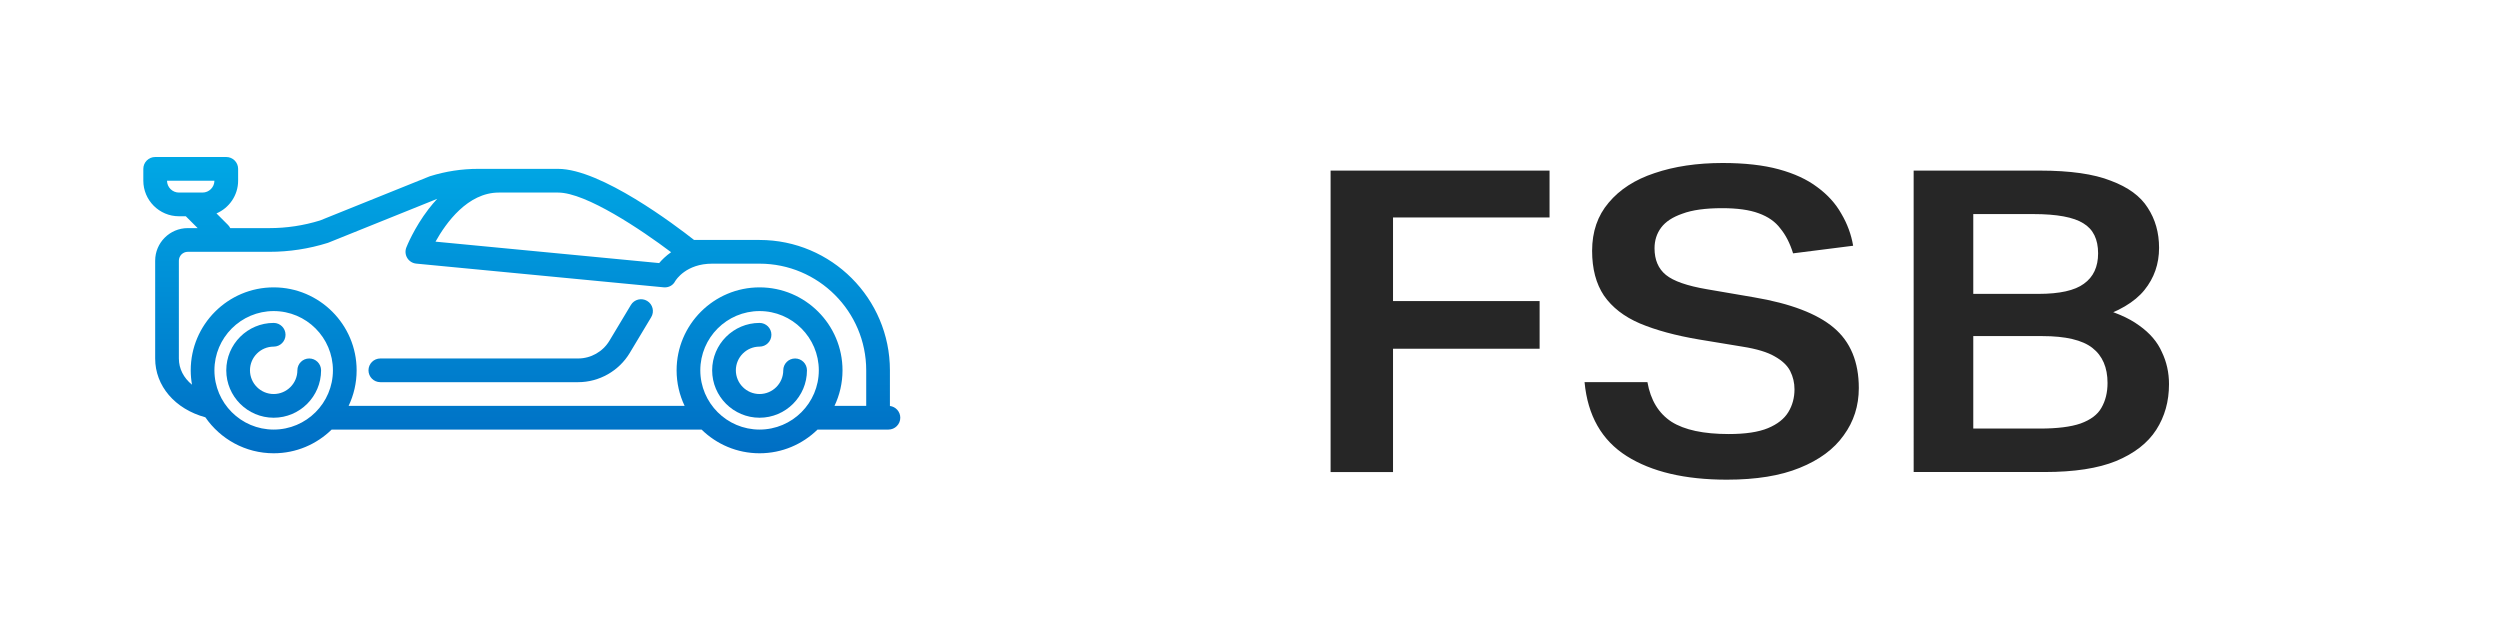
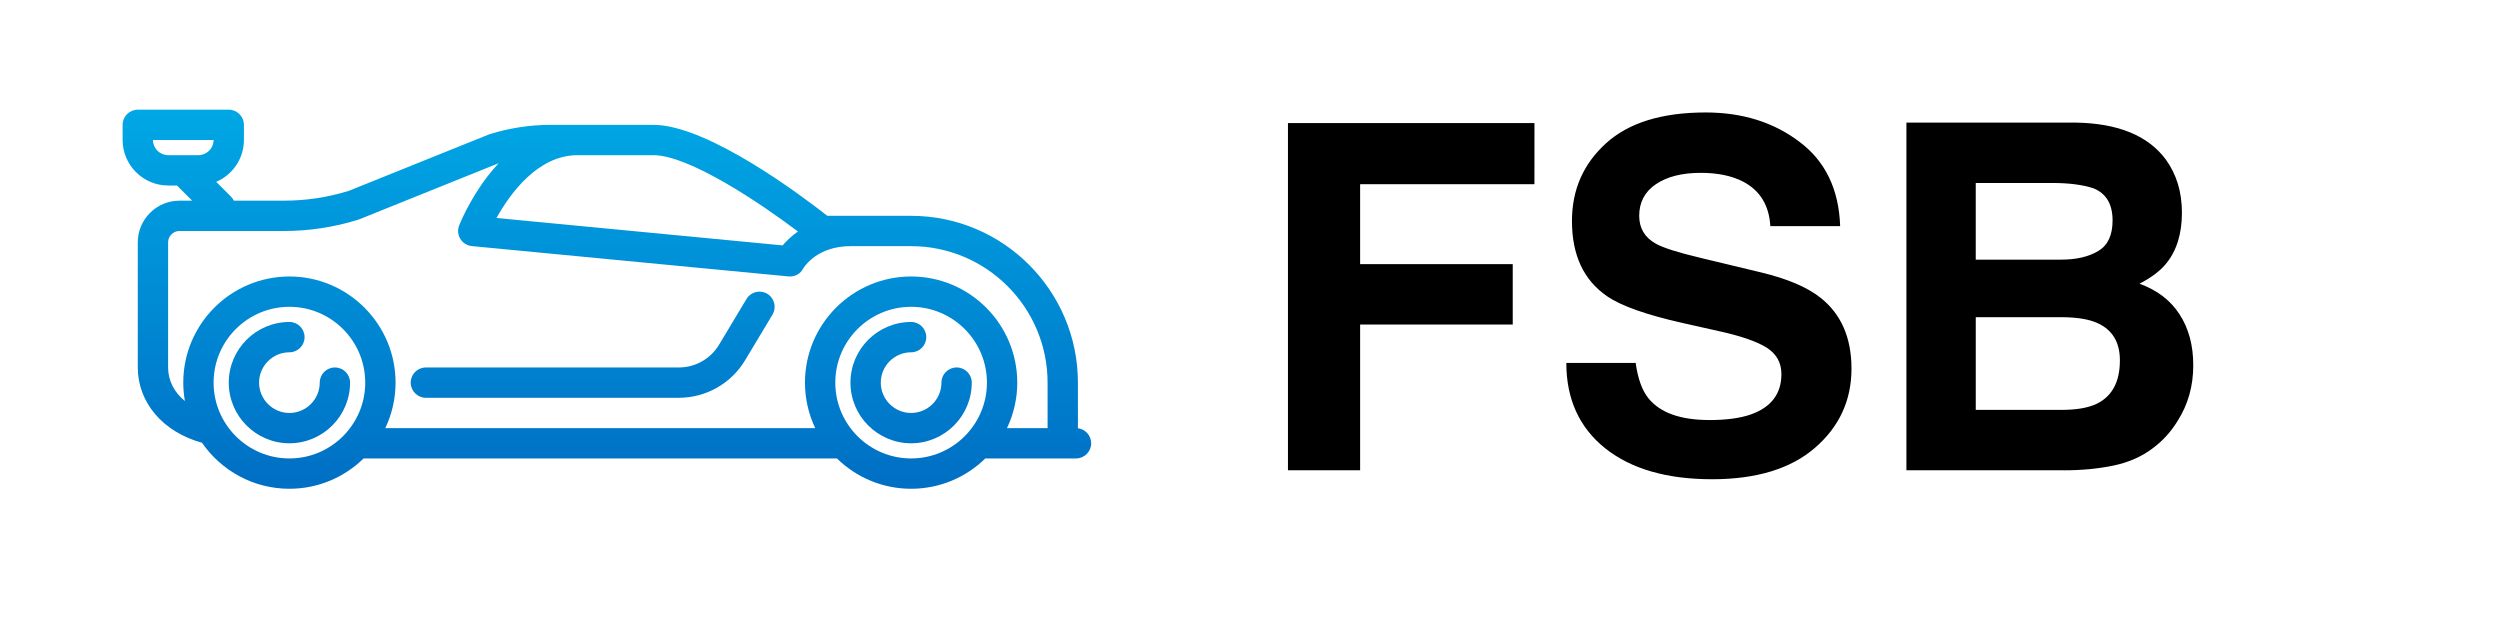
<svg xmlns="http://www.w3.org/2000/svg" xmlns:xlink="http://www.w3.org/1999/xlink" width="138" height="35" viewBox="0 0 138 35" fill="none" version="1.1" id="svg8" xml:space="preserve">
  <defs id="defs8">
    <linearGradient id="linearGradient22">
      <stop style="stop-color:#0042aa;stop-opacity:1;" offset="0" id="stop22" />
      <stop style="stop-color:#00d4ff;stop-opacity:1;" offset="1" id="stop23" />
    </linearGradient>
    <linearGradient id="paint0_linear" x1="8.625" y1="14.089" x2="5.567" y2="17.147" gradientUnits="userSpaceOnUse">
      <stop stop-color="#003a8c" id="stop5" />
      <stop offset="0.964" stop-color="#096dd9" stop-opacity="0" id="stop6" />
    </linearGradient>
    <linearGradient id="paint1_linear" x1="26.267" y1="14.128" x2="28.74" y2="16.938" gradientUnits="userSpaceOnUse">
      <stop stop-color="#003a8c" id="stop7" />
      <stop offset="1" stop-color="#096dd9" stop-opacity="0" id="stop8" />
    </linearGradient>
    <linearGradient xlink:href="#linearGradient22" id="linearGradient23" x1="255.5" y1="511" x2="255.5" y2="0" gradientUnits="userSpaceOnUse" />
    <linearGradient xlink:href="#linearGradient22" id="linearGradient24" gradientUnits="userSpaceOnUse" x1="255.5" y1="511" x2="255.5" y2="0" />
    <linearGradient xlink:href="#linearGradient22" id="linearGradient25" gradientUnits="userSpaceOnUse" x1="255.5" y1="511" x2="255.5" y2="0" />
    <linearGradient xlink:href="#linearGradient22" id="linearGradient26" gradientUnits="userSpaceOnUse" x1="255.5" y1="511" x2="255.5" y2="0" />
    <linearGradient xlink:href="#linearGradient22" id="linearGradient27" gradientUnits="userSpaceOnUse" x1="255.5" y1="511" x2="255.5" y2="0" />
    <linearGradient xlink:href="#linearGradient22" id="linearGradient28" gradientUnits="userSpaceOnUse" x1="255.5" y1="511" x2="255.5" y2="0" />
  </defs>
-   <path style="font-weight:600;font-size:24.664px;font-family:'Aktiv Grotesk VF Trial';-inkscape-font-specification:'Aktiv Grotesk VF Trial Semi-Bold';fill:#000000;fill-opacity:0.851;stroke-width:0.583" d="m 69.402,9.966 h 11.42 v 2.738 h -9.915 l 1.751,-2.491 v 17.364 h -3.256 z m 1.505,7.621 h 9.397 v 2.787 h -9.397 z m 11.74,4.736 h 3.28 q 0.247,1.579 1.258,2.318 1.011,0.715 2.984,0.715 1.307,0 2.047,-0.345 0.74,-0.345 1.061,-0.937 0.321,-0.592 0.321,-1.332 0,-0.567 -0.222,-1.061 -0.222,-0.493 -0.814,-0.863 -0.567,-0.37 -1.677,-0.567 l -2.269,-0.419 q -1.825,-0.345 -3.083,-0.937 -1.233,-0.592 -1.874,-1.628 -0.617,-1.036 -0.617,-2.614 0,-1.677 0.863,-2.812 0.863,-1.159 2.392,-1.727 1.554,-0.592 3.552,-0.592 1.727,0 2.935,0.37 1.209,0.37 1.998,1.036 0.814,0.666 1.258,1.554 0.469,0.888 0.617,1.874 l -3.132,0.444 q -0.247,-0.888 -0.666,-1.455 -0.395,-0.592 -1.135,-0.888 -0.715,-0.296 -1.899,-0.296 -1.307,0 -2.072,0.321 -0.765,0.296 -1.11,0.814 -0.345,0.518 -0.345,1.209 0,1.011 0.592,1.554 0.592,0.543 2.146,0.839 l 2.442,0.469 q 2.861,0.543 4.168,1.776 1.307,1.233 1.307,3.527 0,1.554 -0.789,2.762 -0.765,1.209 -2.294,1.899 -1.505,0.691 -3.798,0.691 -3.28,0 -5.229,-1.381 -1.948,-1.381 -2.195,-4.316 z M 99.813,9.966 h 6.585 q 2.368,0 3.7,0.592 1.357,0.567 1.924,1.579 0.592,1.011 0.592,2.343 0,1.406 -0.765,2.466 -0.765,1.061 -2.54,1.677 v -0.691 q 1.431,0.395 2.269,1.085 0.839,0.666 1.184,1.554 0.37,0.863 0.37,1.874 0,1.505 -0.666,2.664 -0.666,1.159 -2.096,1.825 -1.406,0.641 -3.724,0.641 h -6.832 z m 1.48,15.07 h 5.106 q 1.357,0 2.121,-0.296 0.789,-0.321 1.085,-0.913 0.321,-0.617 0.321,-1.455 0,-1.357 -0.789,-2.047 -0.789,-0.691 -2.614,-0.691 h -5.229 v -2.466 h 5.032 q 1.653,0 2.368,-0.592 0.74,-0.592 0.74,-1.776 0,-1.233 -0.765,-1.751 -0.765,-0.543 -2.614,-0.543 h -4.76 l 1.628,-2.294 v 17.117 z" id="text8" transform="scale(1.058312,0.9449013)" aria-label="FSB" />
  <g id="g4" transform="matrix(22.57018,0,0,22.57018,-327,-308.5564)">
    <g id="g3">
      <path d="m 7.592,16.86 c -1.77,0 -3.203,1.434 -3.203,3.204 0,1.77 1.434,3.204 3.203,3.204 1.768,0 3.203,-1.434 3.203,-3.204 0,-1.77 -1.435,-3.204 -3.203,-3.204 z m 0,4.172 c -0.532,0 -0.968,-0.434 -0.968,-0.967 0,-0.533 0.436,-0.967 0.968,-0.967 0.531,0 0.966,0.434 0.966,0.967 0,0.533 -0.434,0.967 -0.966,0.967 z" id="path1-3" />
      <path d="M 30.915,17.439 30.391,13.177 C 30.288,12.359 29.573,11.759 28.748,11.804 L 27.6,11.868 24.036,8.657 C 23.692,8.348 23.249,8.178 22.787,8.178 L 15.546,8.177 c -1.625,0 -3.201,0.555 -4.468,1.573 l -4.04,3.246 -5.433,1.358 c -0.698,0.174 -1.188,0.802 -1.188,1.521 v 1.566 C 0.187,17.44 0,17.626 0,17.856 v 2.071 c 0,0.295 0.239,0.534 0.534,0.534 h 3.067 c -0.013,-0.133 -0.04,-0.26 -0.04,-0.396 0,-2.227 1.804,-4.029 4.03,-4.029 2.226,0 4.029,1.802 4.029,4.029 0,0.137 -0.028,0.264 -0.041,0.396 h 8.493 c -0.012,-0.133 -0.039,-0.26 -0.039,-0.396 0,-2.227 1.804,-4.029 4.029,-4.029 2.227,0 4.028,1.802 4.028,4.029 0,0.137 -0.026,0.264 -0.04,0.396 h 2.861 c 0.295,0 0.533,-0.239 0.533,-0.534 V 17.974 C 31.449,17.68 31.21,17.439 30.915,17.439 Z M 20.168,12.202 10.066,12.713 12,11.158 c 1.051,-0.845 2.357,-1.305 3.706,-1.305 h 4.462 z m 1.678,-0.085 V 9.854 h 0.657 c 0.228,0 0.447,0.084 0.616,0.237 l 2.062,1.856 z" id="path2-9" />
      <path d="m 24.064,16.86 c -1.77,0 -3.203,1.434 -3.203,3.204 0,1.77 1.434,3.204 3.203,3.204 1.769,0 3.203,-1.434 3.203,-3.204 0,-1.77 -1.434,-3.204 -3.203,-3.204 z m 0,4.172 c -0.533,0 -0.967,-0.434 -0.967,-0.967 0,-0.533 0.434,-0.967 0.967,-0.967 0.531,0 0.967,0.434 0.967,0.967 0,0.533 -0.435,0.967 -0.967,0.967 z" id="path3-0" />
    </g>
  </g>
  <g id="g4-5" transform="matrix(22.57018,0,0,22.57018,-316,-323.5564)">
    <g id="g3-2">
      <path d="m 7.592,16.86 c -1.77,0 -3.203,1.434 -3.203,3.204 0,1.77 1.434,3.204 3.203,3.204 1.768,0 3.203,-1.434 3.203,-3.204 0,-1.77 -1.435,-3.204 -3.203,-3.204 z m 0,4.172 c -0.532,0 -0.968,-0.434 -0.968,-0.967 0,-0.533 0.436,-0.967 0.968,-0.967 0.531,0 0.966,0.434 0.966,0.967 0,0.533 -0.434,0.967 -0.966,0.967 z" id="path1-2" />
      <path d="M 30.915,17.439 30.391,13.177 C 30.288,12.359 29.573,11.759 28.748,11.804 L 27.6,11.868 24.036,8.657 C 23.692,8.348 23.249,8.178 22.787,8.178 L 15.546,8.177 c -1.625,0 -3.201,0.555 -4.468,1.573 l -4.04,3.246 -5.433,1.358 c -0.698,0.174 -1.188,0.802 -1.188,1.521 v 1.566 C 0.187,17.44 0,17.626 0,17.856 v 2.071 c 0,0.295 0.239,0.534 0.534,0.534 h 3.067 c -0.013,-0.133 -0.04,-0.26 -0.04,-0.396 0,-2.227 1.804,-4.029 4.03,-4.029 2.226,0 4.029,1.802 4.029,4.029 0,0.137 -0.028,0.264 -0.041,0.396 h 8.493 c -0.012,-0.133 -0.039,-0.26 -0.039,-0.396 0,-2.227 1.804,-4.029 4.029,-4.029 2.227,0 4.028,1.802 4.028,4.029 0,0.137 -0.026,0.264 -0.04,0.396 h 2.861 c 0.295,0 0.533,-0.239 0.533,-0.534 V 17.974 C 31.449,17.68 31.21,17.439 30.915,17.439 Z M 20.168,12.202 10.066,12.713 12,11.158 c 1.051,-0.845 2.357,-1.305 3.706,-1.305 h 4.462 z m 1.678,-0.085 V 9.854 h 0.657 c 0.228,0 0.447,0.084 0.616,0.237 l 2.062,1.856 z" id="path2-7" />
      <path d="m 24.064,16.86 c -1.77,0 -3.203,1.434 -3.203,3.204 0,1.77 1.434,3.204 3.203,3.204 1.769,0 3.203,-1.434 3.203,-3.204 0,-1.77 -1.434,-3.204 -3.203,-3.204 z m 0,4.172 c -0.533,0 -0.967,-0.434 -0.967,-0.967 0,-0.533 0.434,-0.967 0.967,-0.967 0.531,0 0.967,0.434 0.967,0.967 0,0.533 -0.435,0.967 -0.967,0.967 z" id="path3-3" />
    </g>
  </g>
  <g id="g4-8" transform="matrix(2.842577,0,0,7.262093,-299,31.6322)">
    <g id="g3-6">
      <path d="m 7.592,16.86 c -1.77,0 -3.203,1.434 -3.203,3.204 0,1.77 1.434,3.204 3.203,3.204 1.768,0 3.203,-1.434 3.203,-3.204 0,-1.77 -1.435,-3.204 -3.203,-3.204 z m 0,4.172 c -0.532,0 -0.968,-0.434 -0.968,-0.967 0,-0.533 0.436,-0.967 0.968,-0.967 0.531,0 0.966,0.434 0.966,0.967 0,0.533 -0.434,0.967 -0.966,0.967 z" id="path1-5" />
      <path d="M 30.915,17.439 30.391,13.177 C 30.288,12.359 29.573,11.759 28.748,11.804 L 27.6,11.868 24.036,8.657 C 23.692,8.348 23.249,8.178 22.787,8.178 L 15.546,8.177 c -1.625,0 -3.201,0.555 -4.468,1.573 l -4.04,3.246 -5.433,1.358 c -0.698,0.174 -1.188,0.802 -1.188,1.521 v 1.566 C 0.187,17.44 0,17.626 0,17.856 v 2.071 c 0,0.295 0.239,0.534 0.534,0.534 h 3.067 c -0.013,-0.133 -0.04,-0.26 -0.04,-0.396 0,-2.227 1.804,-4.029 4.03,-4.029 2.226,0 4.029,1.802 4.029,4.029 0,0.137 -0.028,0.264 -0.041,0.396 h 8.493 c -0.012,-0.133 -0.039,-0.26 -0.039,-0.396 0,-2.227 1.804,-4.029 4.029,-4.029 2.227,0 4.028,1.802 4.028,4.029 0,0.137 -0.026,0.264 -0.04,0.396 h 2.861 c 0.295,0 0.533,-0.239 0.533,-0.534 V 17.974 C 31.449,17.68 31.21,17.439 30.915,17.439 Z M 20.168,12.202 10.066,12.713 12,11.158 c 1.051,-0.845 2.357,-1.305 3.706,-1.305 h 4.462 z m 1.678,-0.085 V 9.854 h 0.657 c 0.228,0 0.447,0.084 0.616,0.237 l 2.062,1.856 z" id="path2-76" />
      <path d="m 24.064,16.86 c -1.77,0 -3.203,1.434 -3.203,3.204 0,1.77 1.434,3.204 3.203,3.204 1.769,0 3.203,-1.434 3.203,-3.204 0,-1.77 -1.434,-3.204 -3.203,-3.204 z m 0,4.172 c -0.533,0 -0.967,-0.434 -0.967,-0.967 0,-0.533 0.434,-0.967 0.967,-0.967 0.531,0 0.967,0.434 0.967,0.967 0,0.533 -0.435,0.967 -0.967,0.967 z" id="path3-2" />
    </g>
  </g>
-   <g style="fill:url(#linearGradient23)" id="g5" transform="matrix(0.08177015,0,0,0.08177015,7.911208,-4.048376)">
+   <g style="fill:url(#linearGradient23)" id="g5" transform="matrix(0.104628,0,0,0.104628,6.768318,-10.21509)">
    <g id="g4-82" style="fill:url(#linearGradient28);fill-opacity:1">
      <path d="m 160,307.5 h 133.538 c 14.182,0 27.524,-7.554 34.82,-19.715 l 14.501,-24.169 c 2.273,-3.789 1.045,-8.703 -2.744,-10.976 -3.788,-2.273 -8.702,-1.045 -10.976,2.744 l -14.501,24.169 c -4.421,7.369 -12.507,11.947 -21.101,11.947 H 160 c -4.418,0 -8,3.582 -8,8 0,4.418 3.582,8 8,8 z" id="path1" style="fill:url(#linearGradient24);fill-opacity:1" />
      <path d="M 504,323.569 V 299.5 c 0,-48.523 -39.477,-88 -88,-88 h -44.209 c -12.392,-9.747 -62.874,-48 -91.791,-48 h -54 c -11.001,0 -21.904,1.664 -32.403,4.945 -0.204,0.063 -0.404,0.135 -0.602,0.215 l -73.691,29.675 c -11.071,3.427 -22.56,5.165 -34.152,5.165 H 58.687 c -0.379,-0.778 -0.884,-1.51 -1.53,-2.157 l -7.772,-7.772 C 57.969,189.897 64,181.368 64,171.455 V 163.5 c 0,-4.418 -3.582,-8 -8,-8 H 8 c -4.418,0 -8,3.582 -8,8 v 7.955 C 0,184.713 10.787,195.5 24.045,195.5 h 4.642 l 8,8 H 30.002 C 17.87,203.5 8,213.37 8,225.502 V 291.5 c 0,18.508 13.298,34.094 33.88,39.714 C 51.989,345.87 68.888,355.5 88,355.5 c 15.22,0 29.034,-6.112 39.138,-16 h 249.723 c 10.104,9.888 23.918,16 39.138,16 15.22,0 29.034,-6.112 39.138,-16 H 503 c 4.418,0 8,-3.582 8,-8 0,-4.079 -3.055,-7.438 -7,-7.931 z M 16,171.5 h 32 c -0.024,4.416 -3.624,8 -8.045,8 h -15.91 c -4.421,0 -8.021,-3.584 -8.045,-8 z m 340.287,48.263 c -3.571,2.505 -6.227,5.165 -8.059,7.339 L 197.248,212.637 C 204.31,199.968 218.975,179.5 240,179.5 h 40 c 18.891,0 56.321,25.224 76.287,40.263 z M 24,291.5 v -65.998 c 0,-3.31 2.692,-6.002 6.002,-6.002 h 55.15 c 13.317,0 26.514,-2.014 39.225,-5.986 0.204,-0.063 0.404,-0.135 0.602,-0.215 l 73.433,-29.571 c -1.999,2.142 -3.953,4.431 -5.85,6.899 -9.799,12.756 -14.805,25.43 -15.014,25.963 -0.913,2.336 -0.677,4.965 0.638,7.102 1.314,2.136 3.554,3.533 6.051,3.772 l 167,16 c 0.28,0.027 0.559,0.041 0.835,0.041 2.931,0 5.573,-1.5 6.942,-4.153 0.559,-0.939 7.435,-11.851 24.986,-11.851 h 32 c 39.701,0 72,32.299 72,72 v 24 h -21.414 c 3.467,-7.279 5.414,-15.415 5.414,-24 0,-30.878 -25.122,-56 -56,-56 -30.878,0 -56,25.122 -56,56 0,8.585 1.947,16.721 5.414,24 H 138.586 c 3.467,-7.279 5.414,-15.415 5.414,-24 0,-30.878 -25.122,-56 -56,-56 -30.878,0 -56,25.122 -56,56 0,3.313 0.306,6.554 0.86,9.711 C 27.217,304.609 24,298.428 24,291.5 Z m 24,8 c 0,-22.056 17.944,-40 40,-40 22.056,0 40,17.944 40,40 0,22.056 -17.944,40 -40,40 -22.056,0 -40,-17.944 -40,-40 z m 368,40 c -22.056,0 -40,-17.944 -40,-40 0,-22.056 17.944,-40 40,-40 22.056,0 40,17.944 40,40 0,22.056 -17.944,40 -40,40 z" id="path2" style="fill:url(#linearGradient25);fill-opacity:1" />
      <path d="m 112,291.5 c -4.418,0 -8,3.582 -8,8 0,8.822 -7.178,16 -16,16 -8.822,0 -16,-7.178 -16,-16 0,-8.822 7.178,-16 16,-16 4.418,0 8,-3.582 8,-8 0,-4.418 -3.582,-8 -8,-8 -17.645,0 -32,14.355 -32,32 0,17.645 14.355,32 32,32 17.645,0 32,-14.355 32,-32 0,-4.418 -3.582,-8 -8,-8 z" id="path3" style="fill:url(#linearGradient26);fill-opacity:1" />
      <path d="m 440,291.5 c -4.418,0 -8,3.582 -8,8 0,8.822 -7.178,16 -16,16 -8.822,0 -16,-7.178 -16,-16 0,-8.822 7.178,-16 16,-16 4.418,0 8,-3.582 8,-8 0,-4.418 -3.582,-8 -8,-8 -17.645,0 -32,14.355 -32,32 0,17.645 14.355,32 32,32 17.645,0 32,-14.355 32,-32 0,-4.418 -3.582,-8 -8,-8 z" id="path4" style="fill:url(#linearGradient27);fill-opacity:1" />
    </g>
  </g>
+   <path style="font-weight:bold;font-size:26.667px;font-family:Helvetica;-inkscape-font-specification:'Helvetica Bold';fill:#000000" d="m 84.701,10.166 h -9.622 v 4.414 h 8.424 v 3.333 h -8.424 v 8.047 h -3.984 V 6.793 h 13.607 z m 9.648,13.021 q 1.419,0 2.305,-0.312 1.68,-0.599 1.68,-2.227 0,-0.951 -0.833,-1.471 -0.833,-0.508 -2.617,-0.898 l -2.031,-0.456 q -2.995,-0.677 -4.141,-1.471 -1.94,-1.328 -1.94,-4.154 0,-2.578 1.875,-4.284 1.875,-1.706 5.508,-1.706 3.034,0 5.169,1.615 2.148,1.602 2.253,4.661 h -3.854 q -0.104,-1.732 -1.51,-2.461 -0.938,-0.482 -2.331,-0.482 -1.549,0 -2.474,0.625 -0.924,0.625 -0.924,1.745 0,1.029 0.911,1.536 0.586,0.339 2.5,0.794 l 3.307,0.794 q 2.174,0.521 3.281,1.393 1.719,1.354 1.719,3.919 0,2.63 -2.018,4.375 -2.005,1.732 -5.677,1.732 -3.75,0 -5.898,-1.706 -2.148,-1.719 -2.148,-4.714 h 3.828 q 0.182,1.315 0.716,1.966 0.977,1.185 3.346,1.185 z m 19.583,2.773 h -8.698 V 6.767 h 9.323 q 3.529,0.052 5,2.044 0.885,1.224 0.885,2.93 0,1.758 -0.885,2.826 -0.495,0.599 -1.458,1.094 1.471,0.534 2.214,1.693 0.755,1.159 0.755,2.813 0,1.706 -0.859,3.06 -0.547,0.898 -1.367,1.51 -0.924,0.703 -2.188,0.964 -1.25,0.26 -2.721,0.26 z m -0.091,-8.451 h -4.779 v 5.117 h 4.714 q 1.263,0 1.966,-0.339 1.276,-0.625 1.276,-2.396 0,-1.497 -1.237,-2.057 -0.69,-0.313 -1.94,-0.326 z m 1.992,-3.659 q 0.781,-0.469 0.781,-1.68 0,-1.341 -1.042,-1.771 -0.898,-0.299 -2.292,-0.299 h -4.219 v 4.232 h 4.714 q 1.263,0 2.057,-0.482 z" id="text1" aria-label="FSB" />
</svg>
